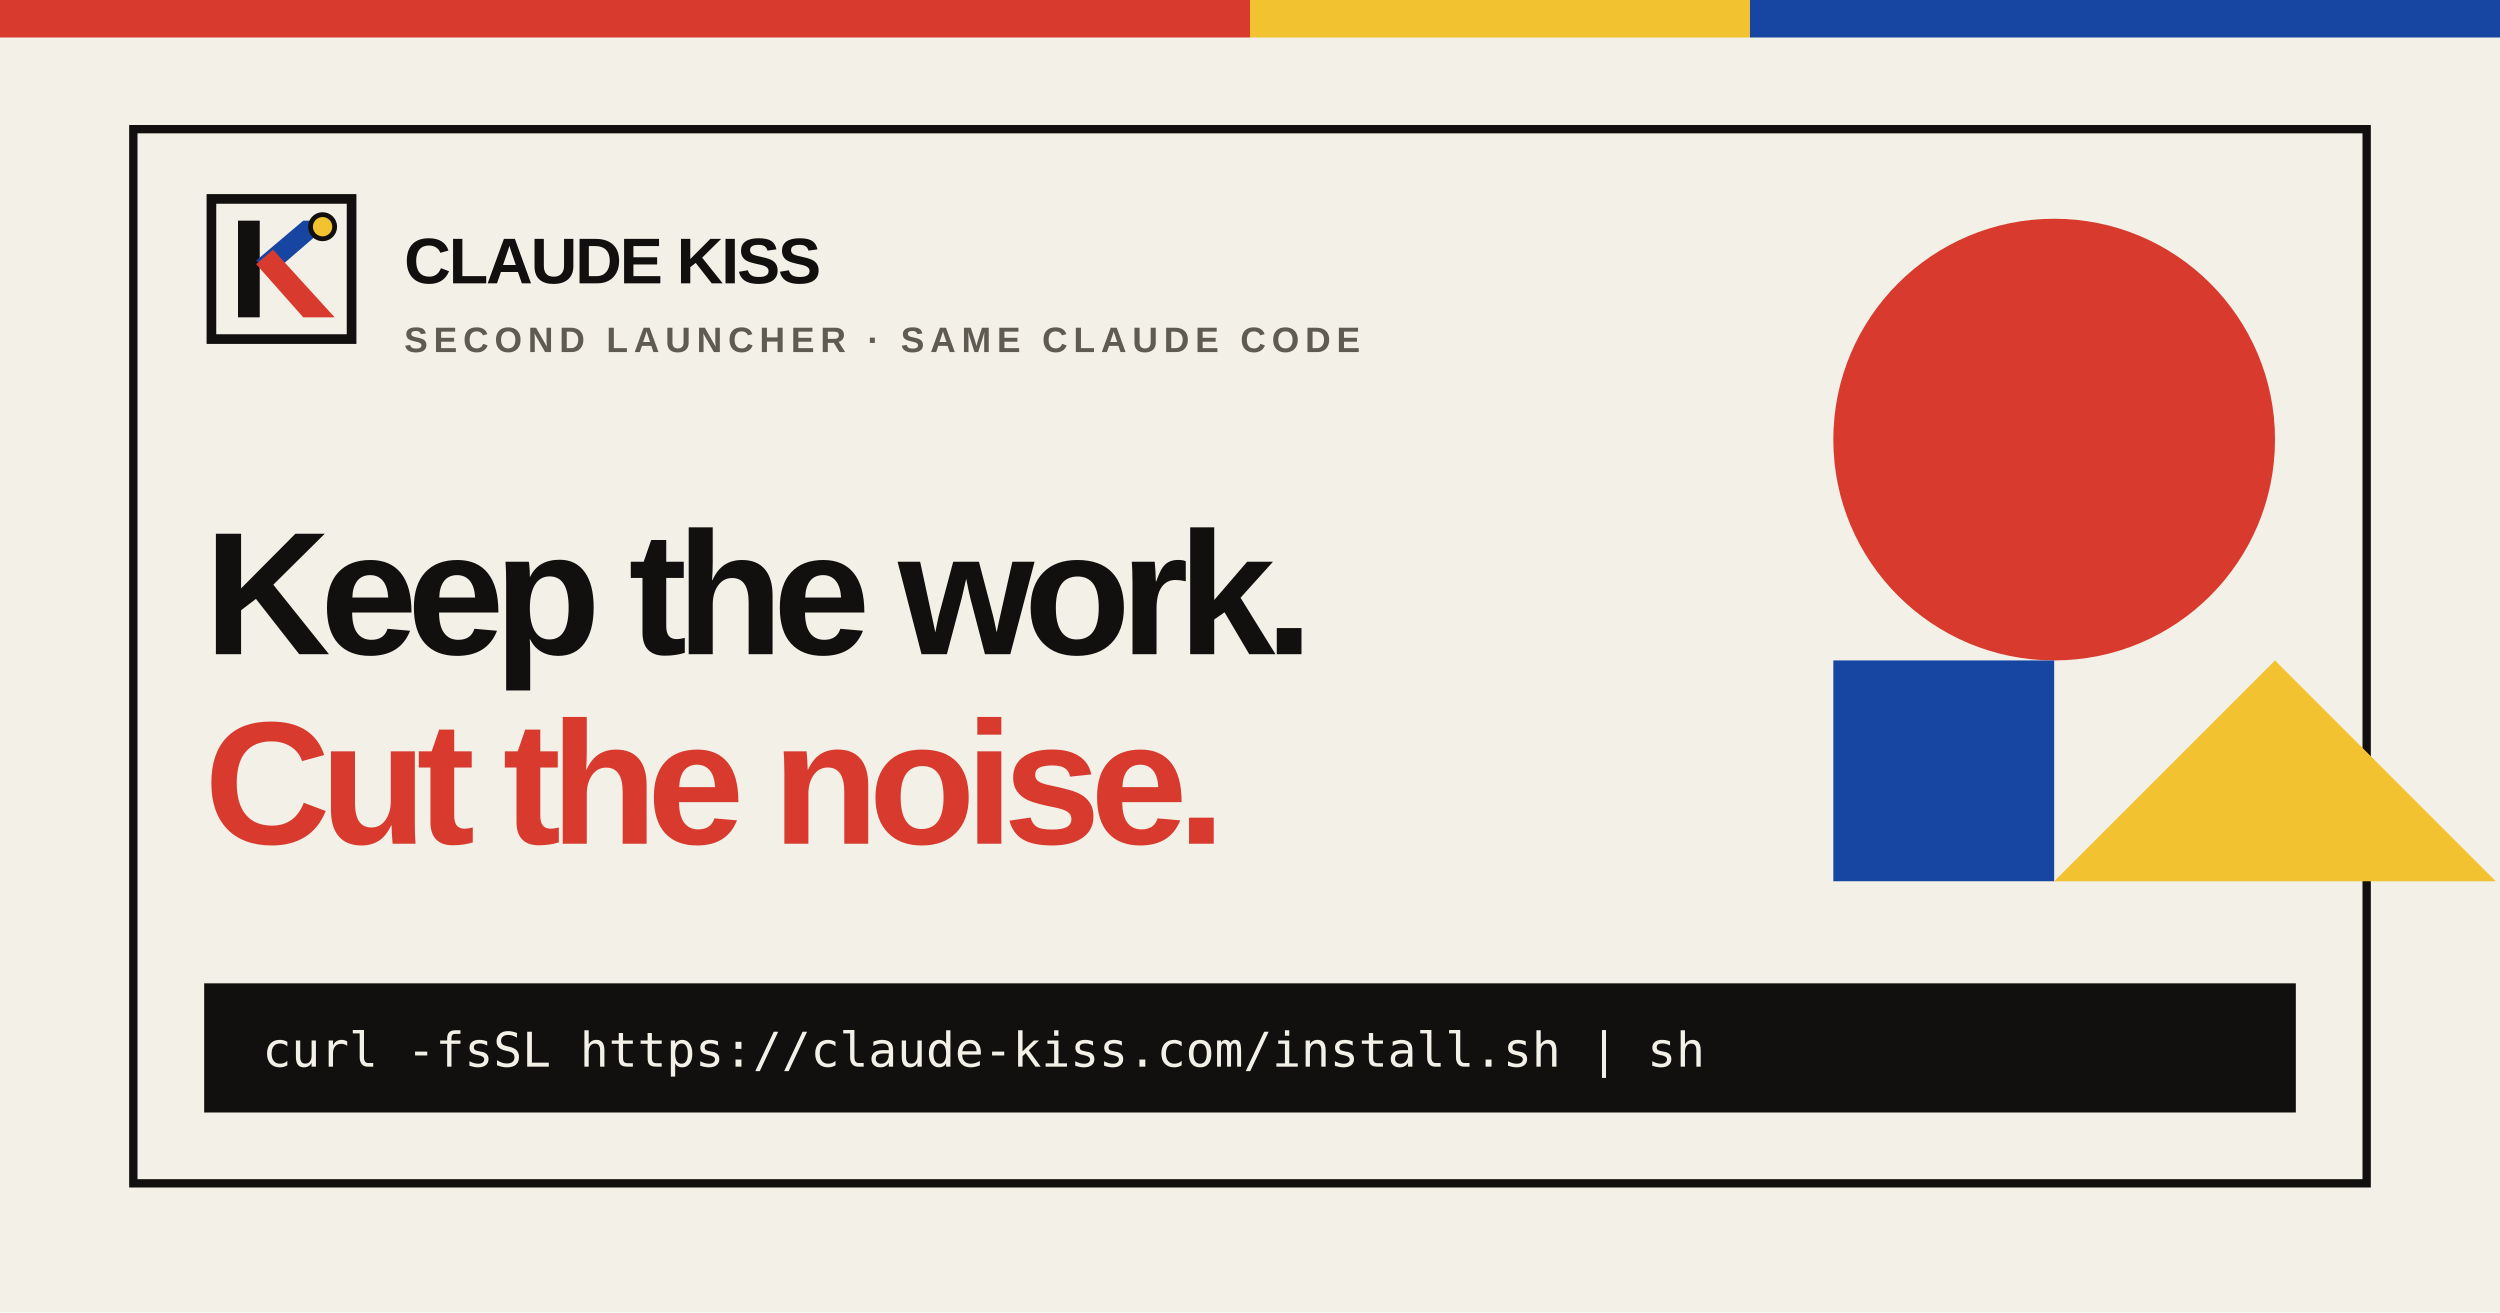
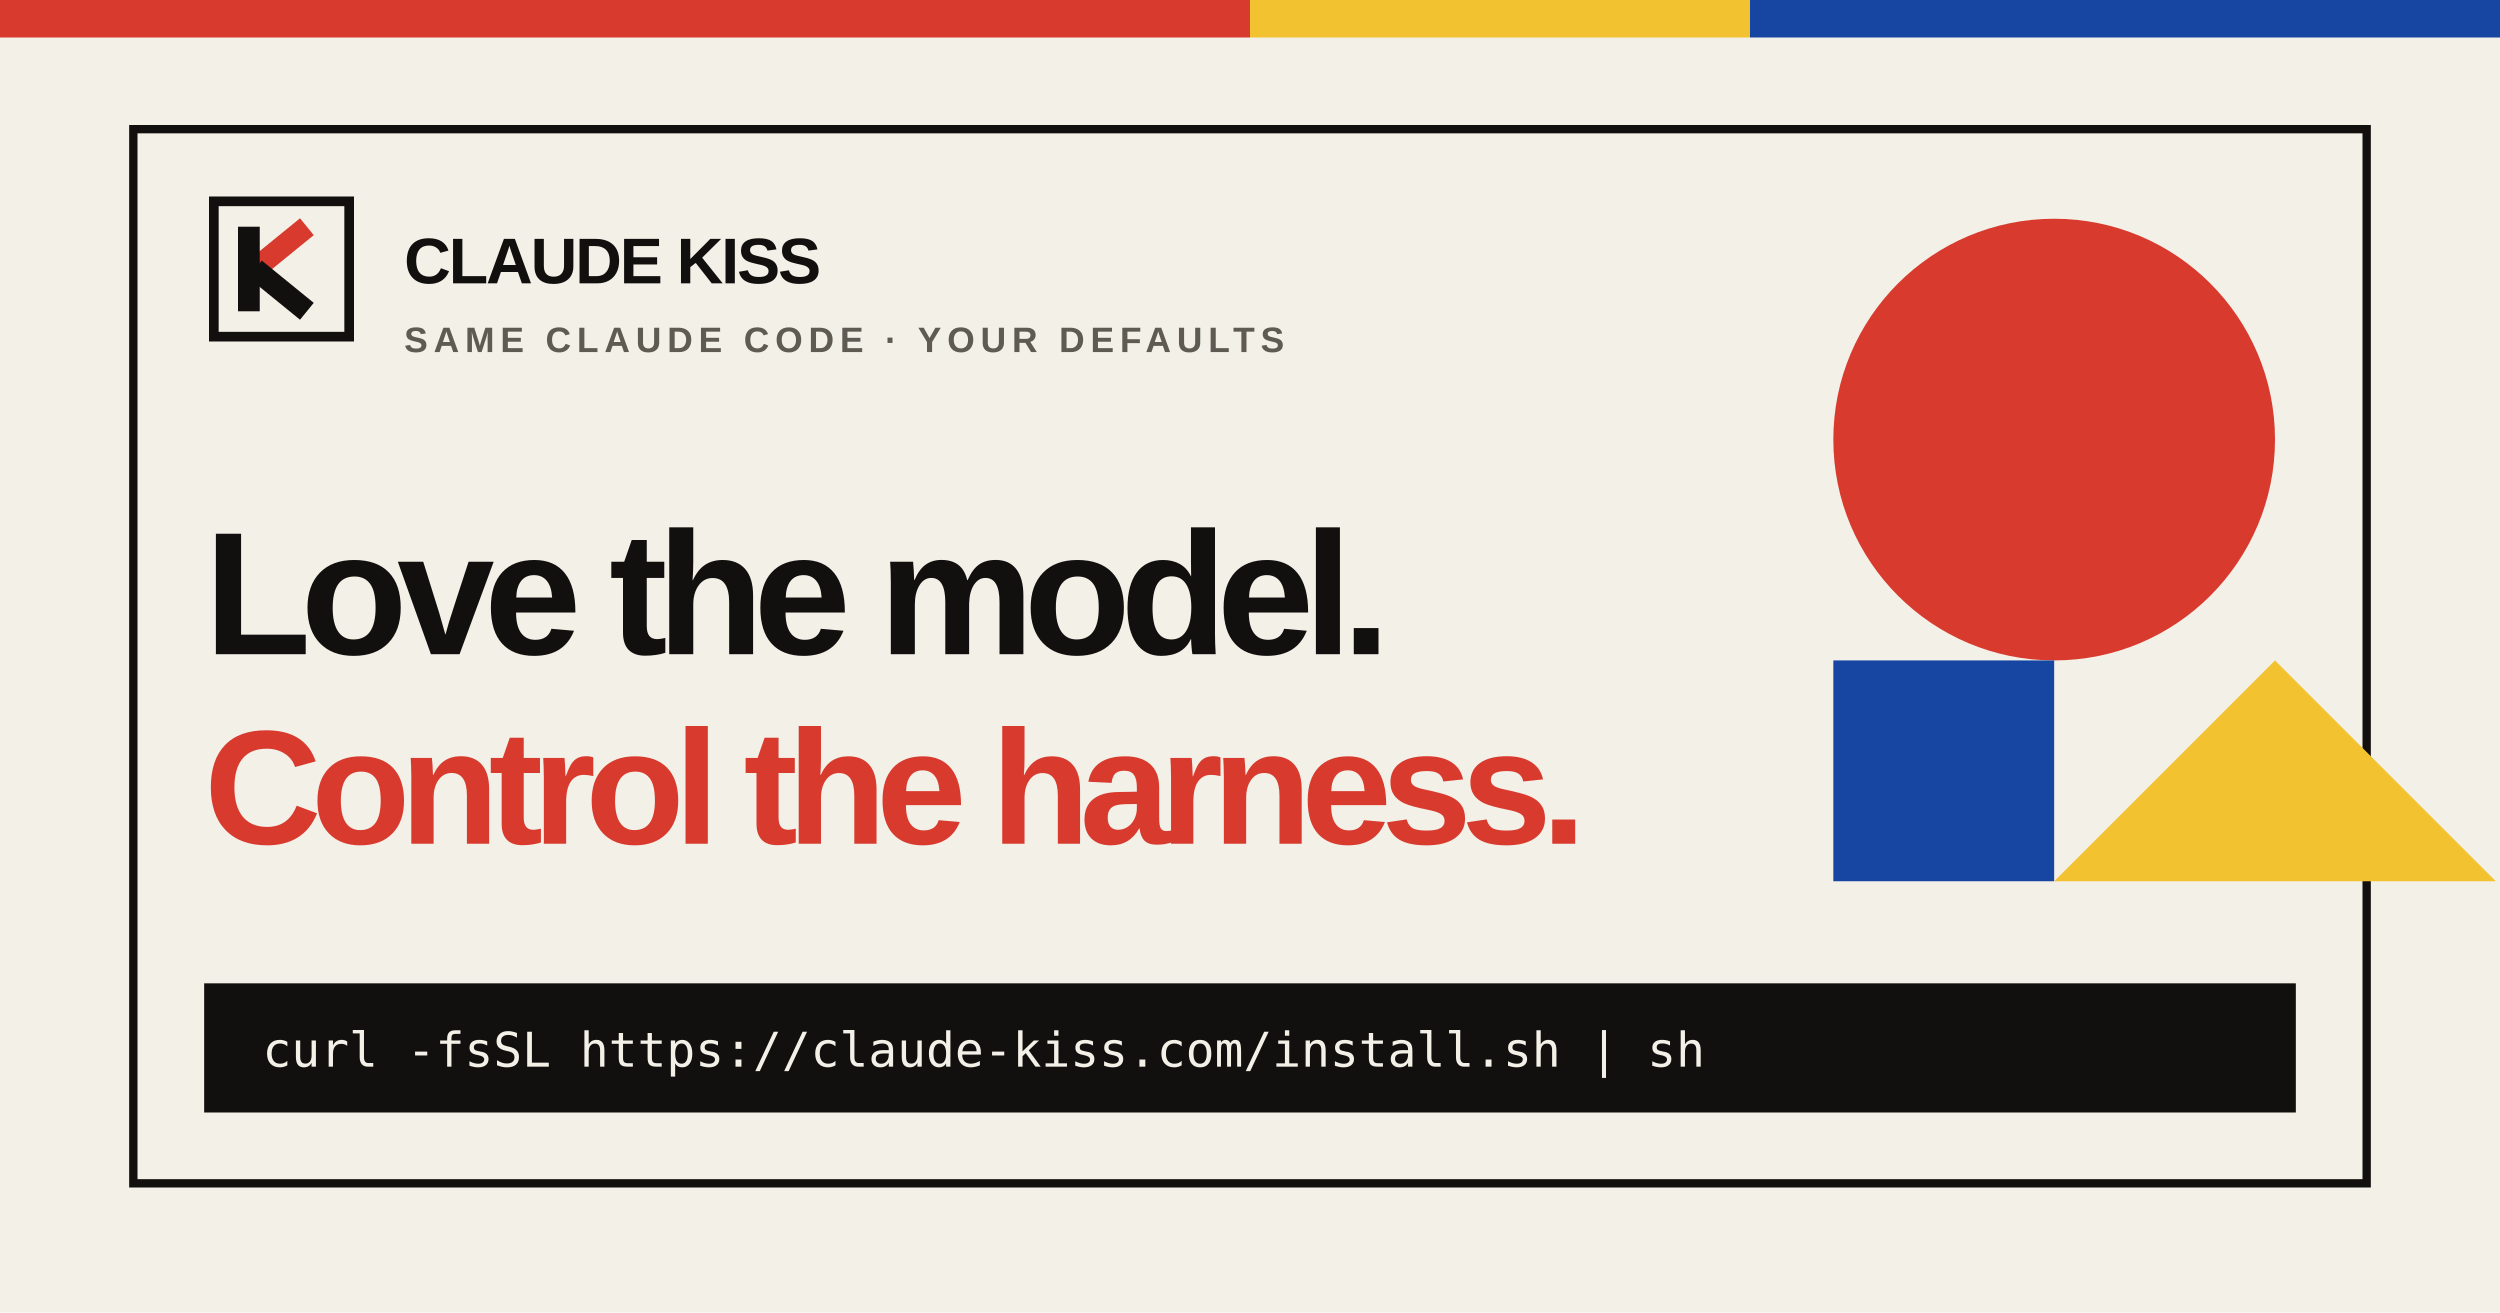
<svg xmlns="http://www.w3.org/2000/svg" width="1200" height="630" viewBox="0 0 1200 630" role="img">
  <rect width="1200" height="630" fill="#f3f0e8" />
  <path d="M0 0h600v18H0z" fill="#d83a2e" />
  <path d="M600 0h240v18H600z" fill="#f2c230" />
  <path d="M840 0h360v18H840z" fill="#1746a2" />
  <path d="M64 62h1072v506H64z" fill="none" stroke="#11100e" stroke-width="4" />
  <g transform="translate(98 92) scale(.58)">
    <rect width="128" height="128" fill="#f3f0e8" />
-     <rect x="6" y="6" width="116" height="116" fill="none" stroke="#11100e" stroke-width="8" />
-     <path d="M28 24h18v80H28z" fill="#11100e" />
-     <path d="m43 57 39-33h25L56 68z" fill="#1746a2" />
-     <path d="m43 60 14-12 51 56H82z" fill="#d83a2e" />
-     <circle cx="98" cy="29" r="10" fill="#f2c230" stroke="#11100e" stroke-width="4" />
+     <rect x="8" y="8" width="112" height="112" fill="none" stroke="#11100e" stroke-width="8" />
+     <path d="m42 64 43-35" fill="none" stroke="#d83a2e" stroke-width="18" />
+     <path d="m42 64 43 35" fill="none" stroke="#11100e" stroke-width="18" />
+     <path d="M37 29v70" fill="none" stroke="#11100e" stroke-width="18" />
  </g>
  <text x="194" y="136" fill="#11100e" font-family="Arial, Helvetica, sans-serif" font-size="31" font-weight="800" letter-spacing="-1">CLAUDE KISS</text>
-   <text x="194" y="169" fill="#5f5b53" font-family="Arial, Helvetica, sans-serif" font-size="17" font-weight="700" letter-spacing="2.8">SECOND LAUNCHER · SAME CLAUDE CODE</text>
-   <text x="98" y="314" fill="#11100e" font-family="Arial, Helvetica, sans-serif" font-size="84" font-weight="800" letter-spacing="-5">Keep the work.</text>
-   <text x="98" y="405" fill="#d83a2e" font-family="Arial, Helvetica, sans-serif" font-size="84" font-weight="800" letter-spacing="-5">Cut the noise.</text>
+   <text x="194" y="169" fill="#5f5b53" font-family="Arial, Helvetica, sans-serif" font-size="17" font-weight="700" letter-spacing="2.8">SAME CLAUDE CODE · YOUR DEFAULTS</text>
+   <text x="98" y="314" fill="#11100e" font-family="Arial, Helvetica, sans-serif" font-size="84" font-weight="800" letter-spacing="-5">Love the model.</text>
+   <text x="98" y="405" fill="#d83a2e" font-family="Arial, Helvetica, sans-serif" font-size="78" font-weight="800" letter-spacing="-5">Control the harness.</text>
  <g transform="translate(880 105)">
    <circle cx="106" cy="106" r="106" fill="#d83a2e" />
    <rect x="0" y="212" width="106" height="106" fill="#1746a2" />
    <path d="m106 318 106-106 106 106z" fill="#f2c230" />
  </g>
  <rect x="98" y="472" width="1004" height="62" fill="#11100e" />
  <text x="126" y="512" fill="#f3f0e8" font-family="Menlo, Consolas, monospace" font-size="23">curl -fsSL https://claude-kiss.com/install.sh | sh</text>
</svg>
